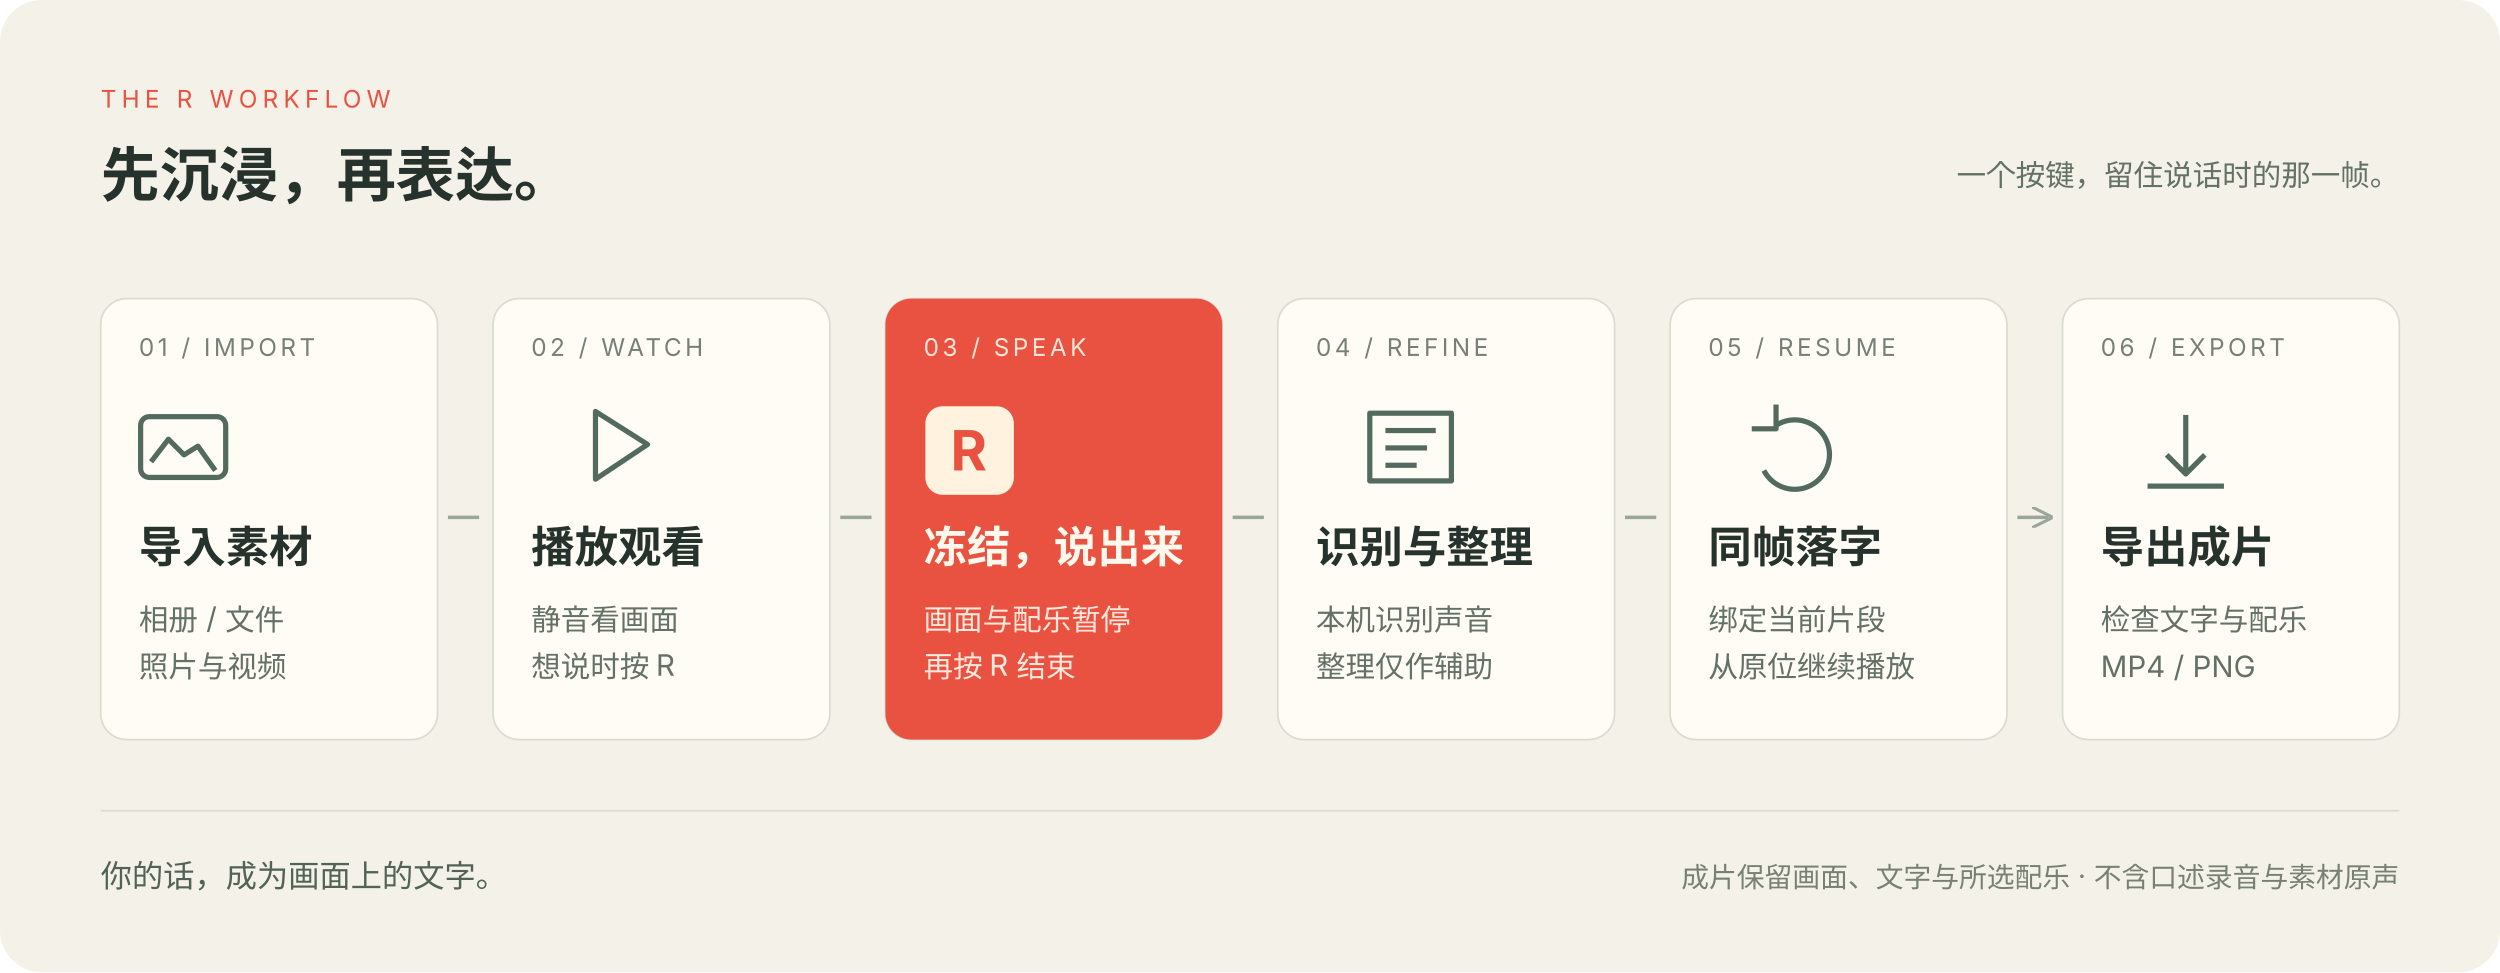
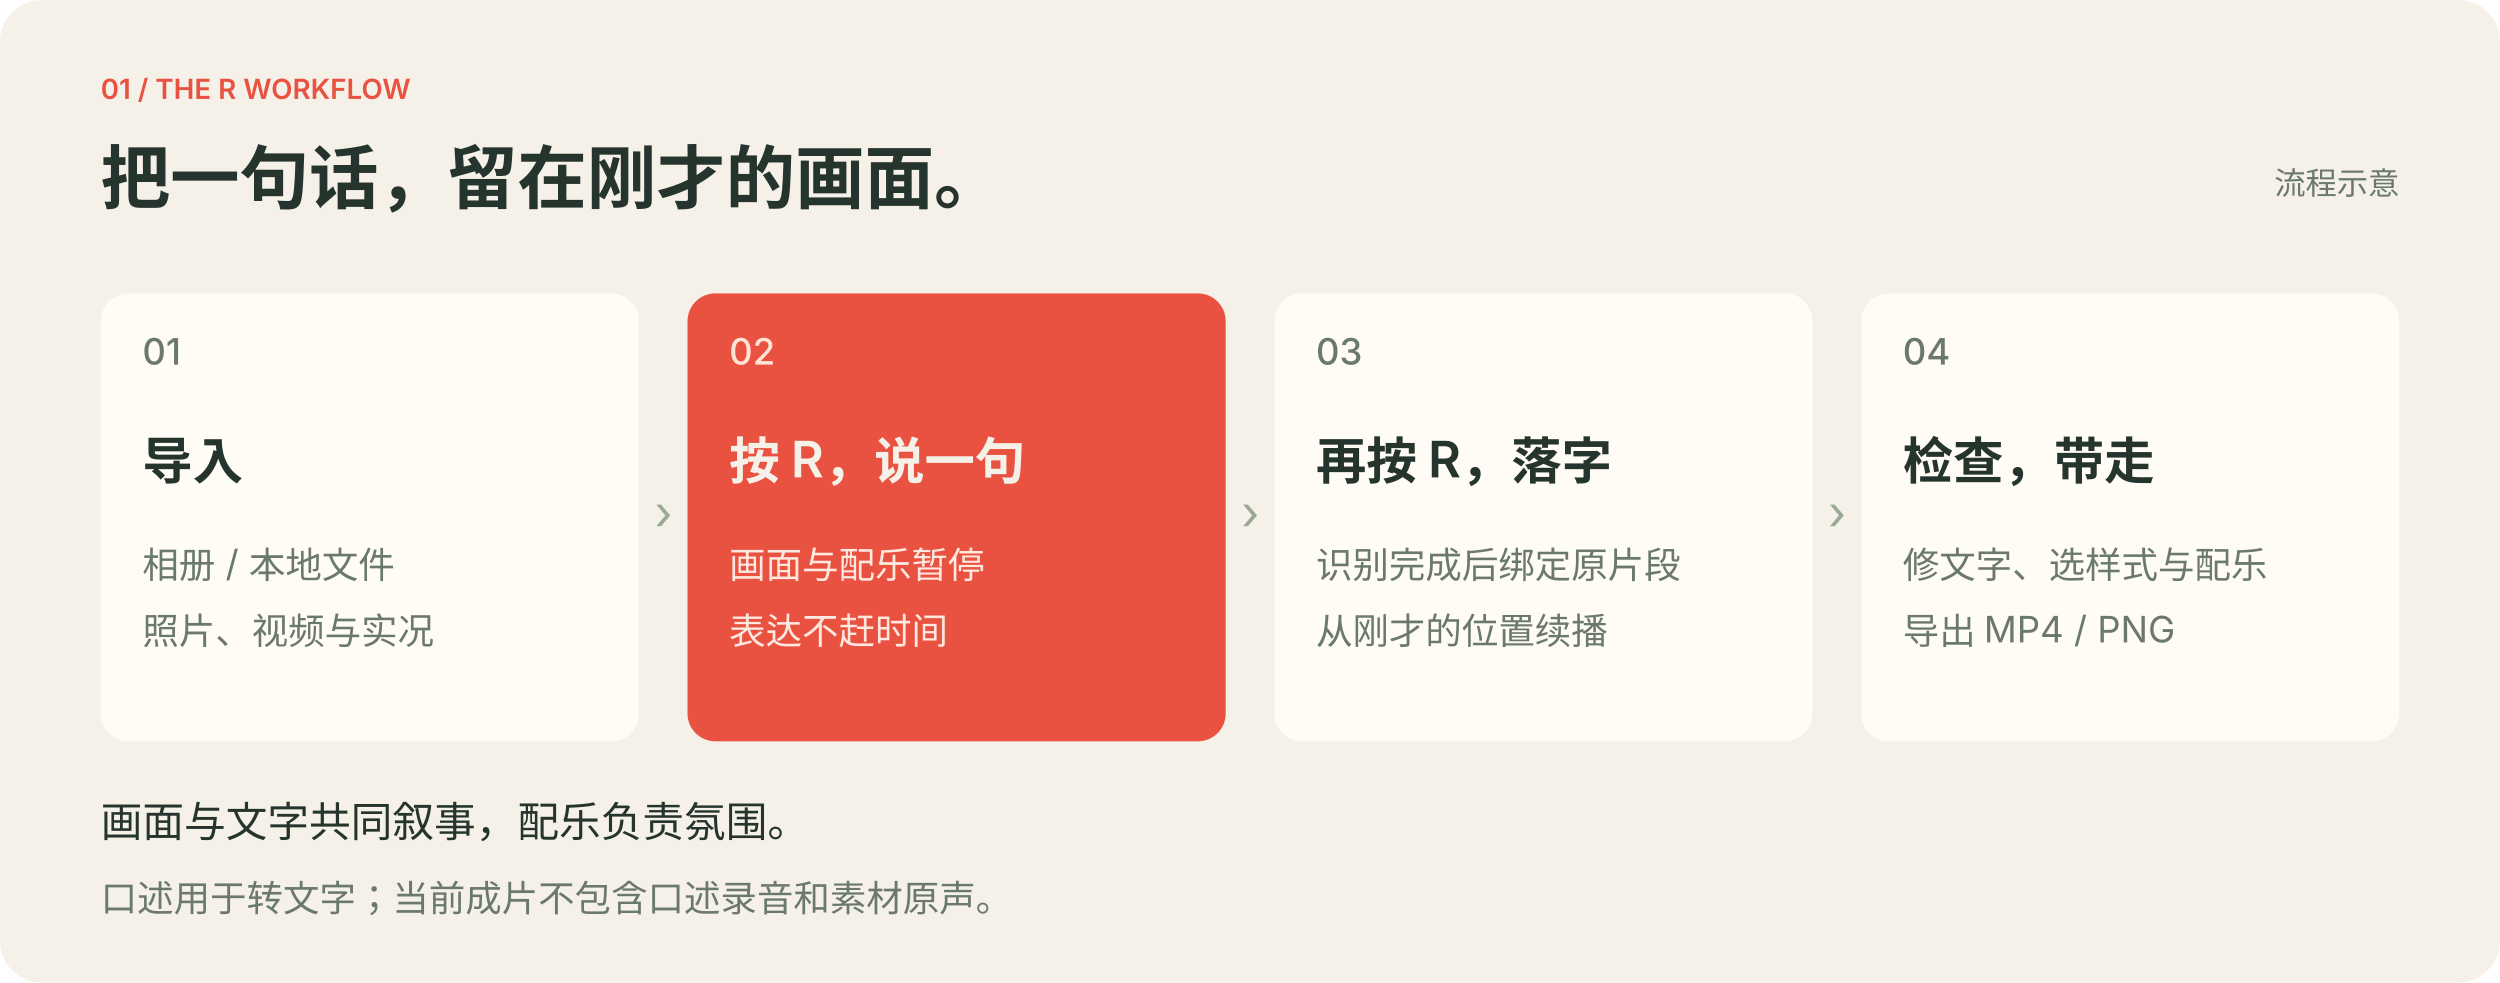
- <svg xmlns="http://www.w3.org/2000/svg" width="1440" height="560" viewBox="0 0 1440 560" role="img" aria-labelledby="title desc">
-   <defs>
-     <marker id="arrow" viewBox="0 0 10 10" refX="8" refY="5" markerWidth="6" markerHeight="6" orient="auto-start-reverse">
-       <path d="M0 0L10 5L0 10" fill="none" stroke="#9aa69c" stroke-width="1.5" />
-     </marker>
-   </defs>
-   <rect width="1440" height="560" rx="24" fill="#f4f1e8" />
+ <svg xmlns="http://www.w3.org/2000/svg" width="1440" height="566" viewBox="0 0 1440 566" role="img" aria-labelledby="title desc">
+   <rect x="0" y="0" width="1440" height="566" rx="24" fill="#f5f1e8" stroke="none" />
  <g font-family="-apple-system,BlinkMacSystemFont,'PingFang SC','Microsoft YaHei',sans-serif">
-     <text x="58" y="62" fill="#e95240" font-size="14" letter-spacing="3">THE R WORKFLOW</text>
-     <text x="58" y="113" fill="#26322c" font-size="34" font-weight="650">先沉浸，再表达。</text>
-     <text x="1382" y="107" text-anchor="end" fill="#647166" font-size="17">一个按键，留住说话时的那一帧。</text>
-     <g fill="#fffcf5" stroke="#d9dcd0">
-       <rect x="58" y="172" width="194" height="254" rx="15" />
-       <rect x="284" y="172" width="194" height="254" rx="15" />
-       <rect x="510" y="172" width="194" height="254" rx="15" />
-       <rect x="736" y="172" width="194" height="254" rx="15" />
-       <rect x="962" y="172" width="194" height="254" rx="15" />
-       <rect x="1188" y="172" width="194" height="254" rx="15" />
-     </g>
-     <rect x="510" y="172" width="194" height="254" rx="15" fill="#e95240" />
-     <g font-size="14" fill="#768173" letter-spacing="2">
-       <text x="80" y="205">01 / IMPORT</text>
-       <text x="306" y="205">02 / WATCH</text>
-       <text x="758" y="205">04 / REFINE</text>
-       <text x="984" y="205">05 / RESUME</text>
-       <text x="1210" y="205">06 / EXPORT</text>
-     </g>
-     <text x="532" y="205" font-size="14" fill="#ffe6d9" letter-spacing="2">03 / SPEAK</text>
-     <g fill="none" stroke="#526b5e" stroke-width="3" stroke-linejoin="round">
-       <rect x="81" y="240" width="49" height="35" rx="5" />
-       <path d="M87 266l10-13 9 9 8-5 10 14M343 237v39l30-20Z" />
-       <path d="M789 238h47v39h-47zM798 248h29M798 258h24M798 268h18" />
-       <path d="M1023 245a20 20 0 1 1-7 26M1023 233v14h-14" />
-       <path d="M1259 239v34m-11-11 11 11 11-11M1237 280h44" />
-     </g>
-     <rect x="533" y="234" width="51" height="51" rx="10" fill="#fff3df" />
-     <text x="558" y="271" fill="#e95240" text-anchor="middle" font-size="32" font-weight="750">R</text>
-     <g fill="#26322c" font-size="25" font-weight="650">
-       <text x="80" y="324">导入素材</text>
-       <text x="306" y="324">播放观看</text>
-       <text x="758" y="324">识别与整理</text>
-       <text x="984" y="324">同帧落字</text>
-       <text x="1210" y="324">导出成片</text>
-     </g>
-     <text x="532" y="324" fill="#fff8ed" font-size="25" font-weight="650">冻结，说出来</text>
-     <g fill="#647166" font-size="17">
-       <text x="80" y="363">相册 / 文件</text>
-       <text x="80" y="390">照片与视频</text>
-       <text x="306" y="363">静音看画面</text>
-       <text x="306" y="390">想说时按 R</text>
-       <text x="758" y="363">本机识别声音</text>
-       <text x="758" y="390">整理仅作辅助</text>
-       <text x="984" y="363">绑定当前片段</text>
-       <text x="984" y="390">从原位继续播放</text>
-       <text x="1210" y="363">检查文字与配乐</text>
-       <text x="1210" y="390">MP4 / PNG</text>
-     </g>
-     <text x="532" y="363" fill="#ffe8dd" font-size="17">画面与配乐暂停</text>
-     <text x="532" y="390" fill="#ffe8dd" font-size="17">再按 R 结束</text>
-     <g fill="none" stroke="#9aa69c" stroke-width="2" marker-end="url(#arrow)">
-       <path d="M258 298h18M484 298h18M710 298h18M936 298h18M1162 298h18" />
-     </g>
-     <path d="M58 467h1324" stroke="#d9dcd0" />
-     <text x="58" y="511" fill="#526356" font-size="18">你的话，成为画面上的文字。</text>
-     <text x="1382" y="511" text-anchor="end" fill="#768173" font-size="16">成片保留画面、文字与所选配乐 · 不含口述录音与素材原声</text>
+     <text x="58" y="57" font-size="16" fill="#e95240" font-weight="600">01  /  THE R WORKFLOW</text>
+     <text x="58" y="117" font-size="40" fill="#25352e" font-weight="600">把一句话，留在刚才的画面。</text>
+     <text x="1382" y="112" font-size="18" fill="#6b796d" font-weight="400" text-anchor="end">流程示意</text>
+     <rect x="58" y="169" width="310" height="258" rx="16" fill="#fffcf5" stroke="none" />
+     <text x="82" y="210" font-size="21" fill="#6b796d" font-weight="500">01</text>
+     <text x="82" y="276" font-size="29" fill="#25352e" font-weight="600">导入</text>
+     <text x="82" y="333" font-size="21" fill="#6b796d" font-weight="400">相册 / 本地文件</text>
+     <text x="82" y="371" font-size="21" fill="#6b796d" font-weight="400">照片、视频与实况</text>
+     <text x="377" y="305" font-size="27" fill="#9aa995" font-weight="400">›</text>
+     <rect x="396" y="169" width="310" height="258" rx="16" fill="#e95240" stroke="none" />
+     <text x="420" y="210" font-size="21" fill="#ffe3d4" font-weight="500">02</text>
+     <text x="420" y="276" font-size="29" fill="#f5f1e8" font-weight="600">按 R，说一句</text>
+     <text x="420" y="333" font-size="21" fill="#ffe8df" font-weight="400">画面与配乐暂停</text>
+     <text x="420" y="371" font-size="21" fill="#ffe8df" font-weight="400">表达不赶时间</text>
+     <text x="715" y="305" font-size="27" fill="#9aa995" font-weight="400">›</text>
+     <rect x="734" y="169" width="310" height="258" rx="16" fill="#fffcf5" stroke="none" />
+     <text x="758" y="210" font-size="21" fill="#6b796d" font-weight="500">03</text>
+     <text x="758" y="276" font-size="29" fill="#25352e" font-weight="600">再按 R，落字</text>
+     <text x="758" y="333" font-size="21" fill="#6b796d" font-weight="400">识别完成后绑定原片段</text>
+     <text x="758" y="371" font-size="21" fill="#6b796d" font-weight="400">从刚才的位置续播</text>
+     <text x="1053" y="305" font-size="27" fill="#9aa995" font-weight="400">›</text>
+     <rect x="1072" y="169" width="310" height="258" rx="16" fill="#fffcf5" stroke="none" />
+     <text x="1096" y="210" font-size="21" fill="#6b796d" font-weight="500">04</text>
+     <text x="1096" y="276" font-size="29" fill="#25352e" font-weight="600">检查，带走</text>
+     <text x="1096" y="333" font-size="21" fill="#6b796d" font-weight="400">修文字、选样式与配乐</text>
+     <text x="1096" y="371" font-size="21" fill="#6b796d" font-weight="400">导出 MP4 / PNG</text>
+     <text x="58" y="482" font-size="24" fill="#25352e" font-weight="500">画面与文字共同叙事，配乐负责氛围。</text>
+     <text x="58" y="525" font-size="21" fill="#6b796d" font-weight="400">口述用于转文字；当前成片不包含口述录音和素材原声。</text>
  </g>
</svg>
